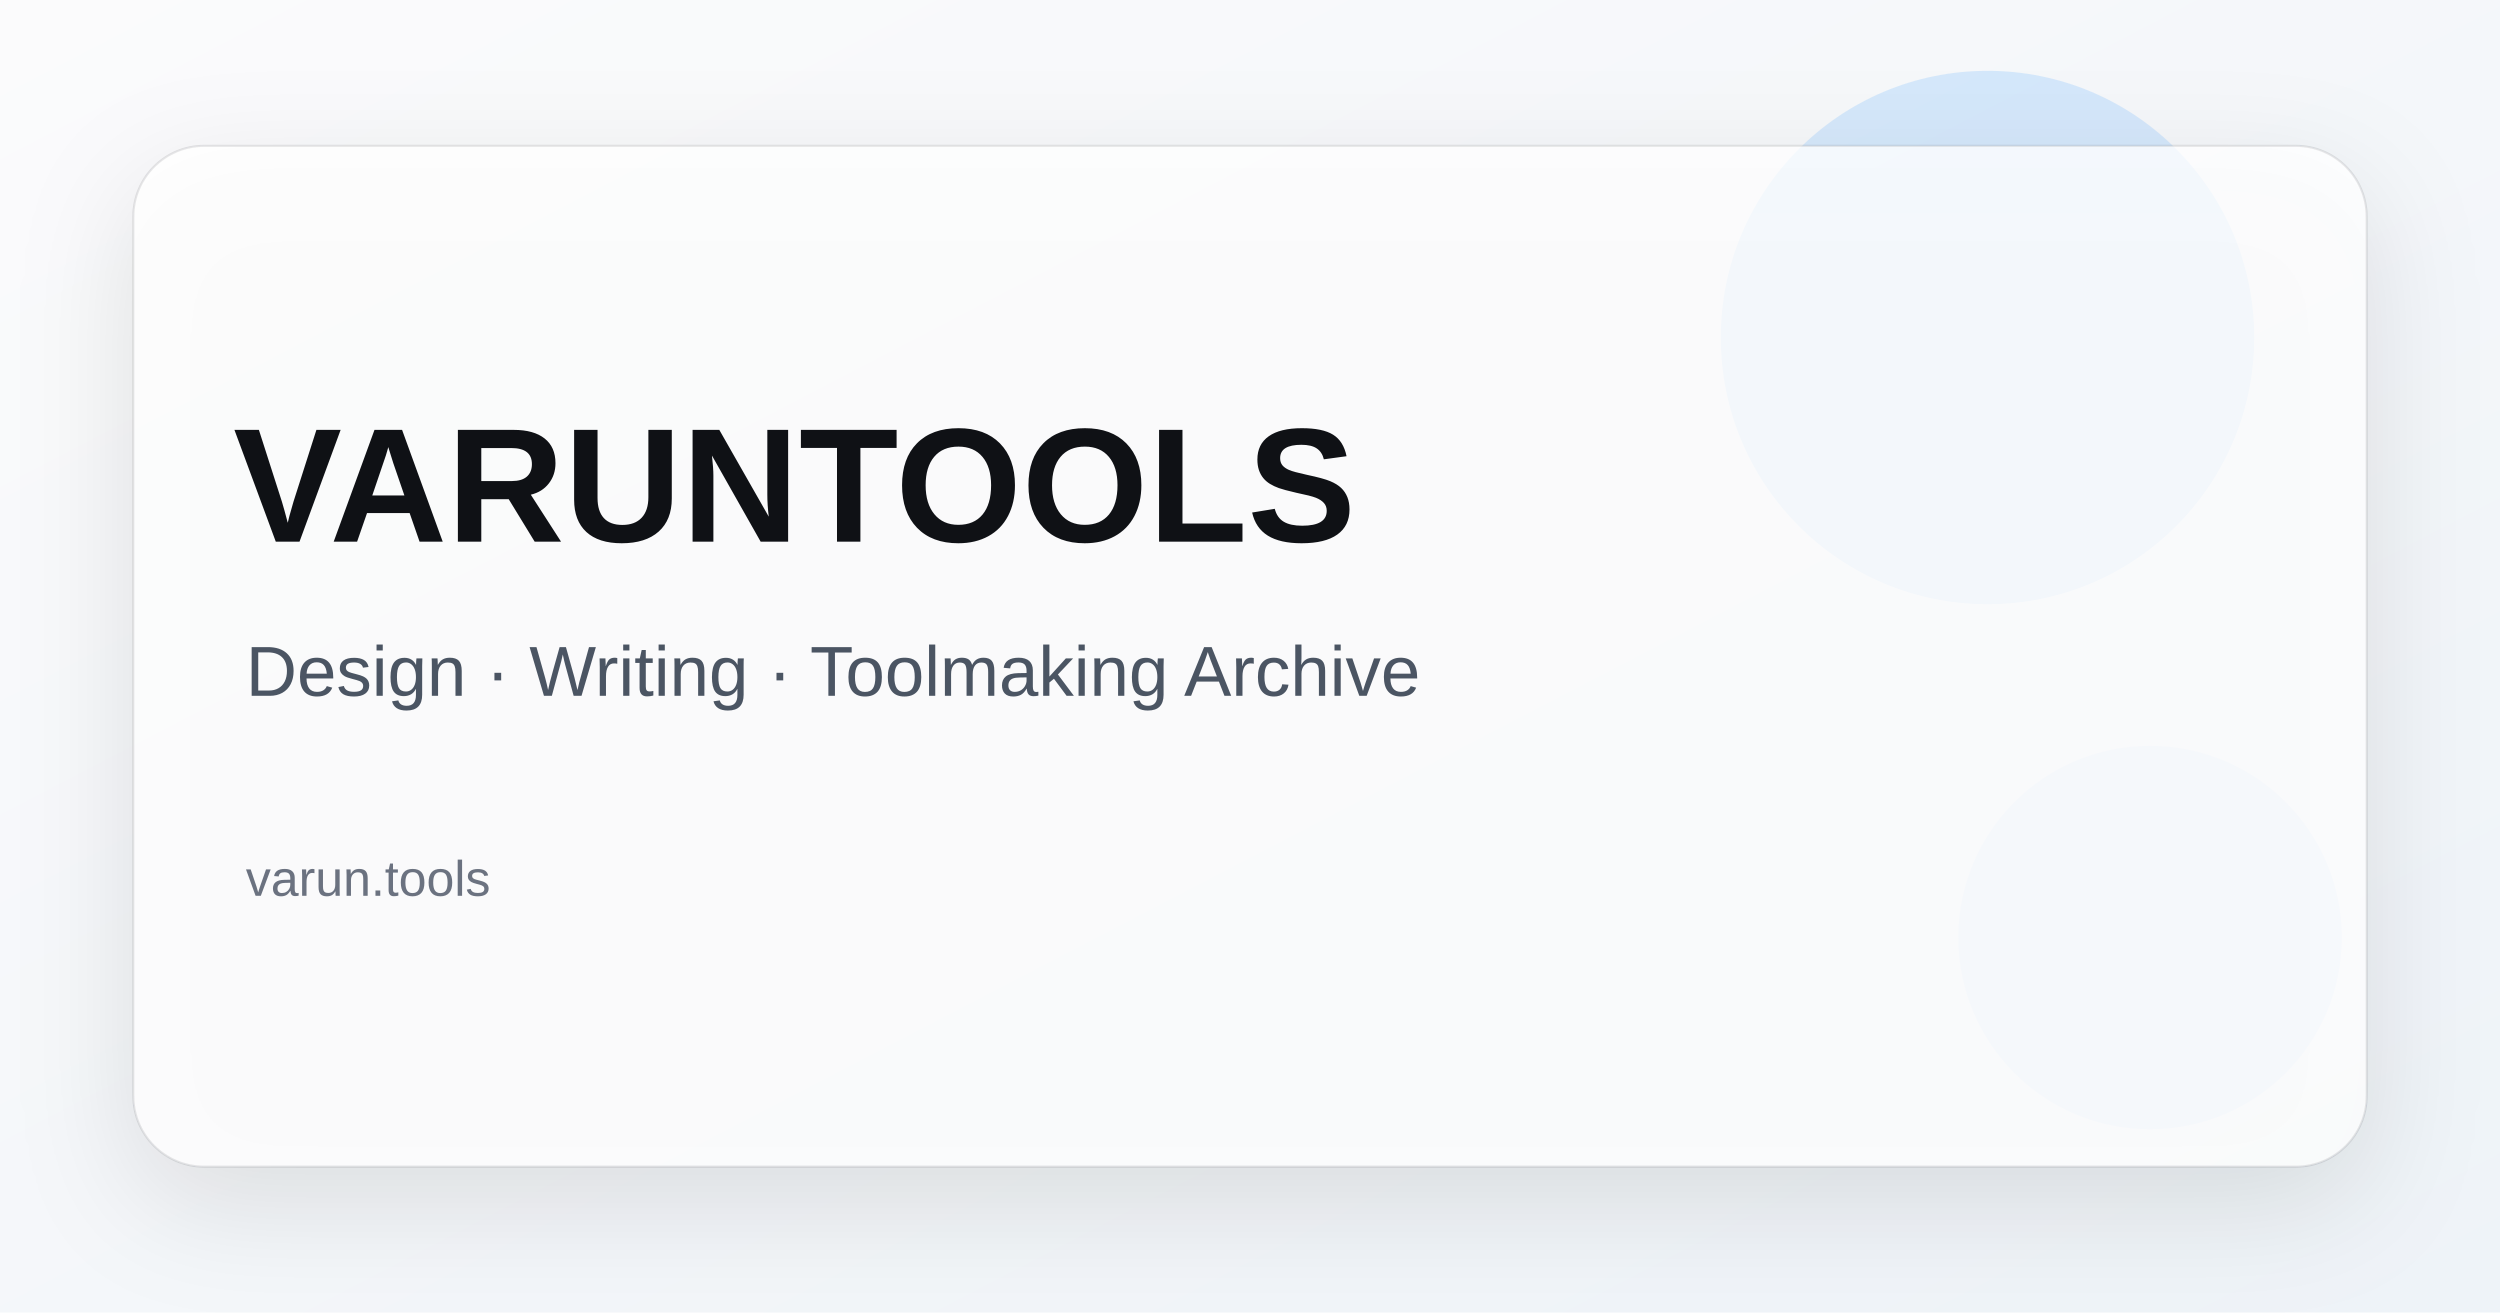
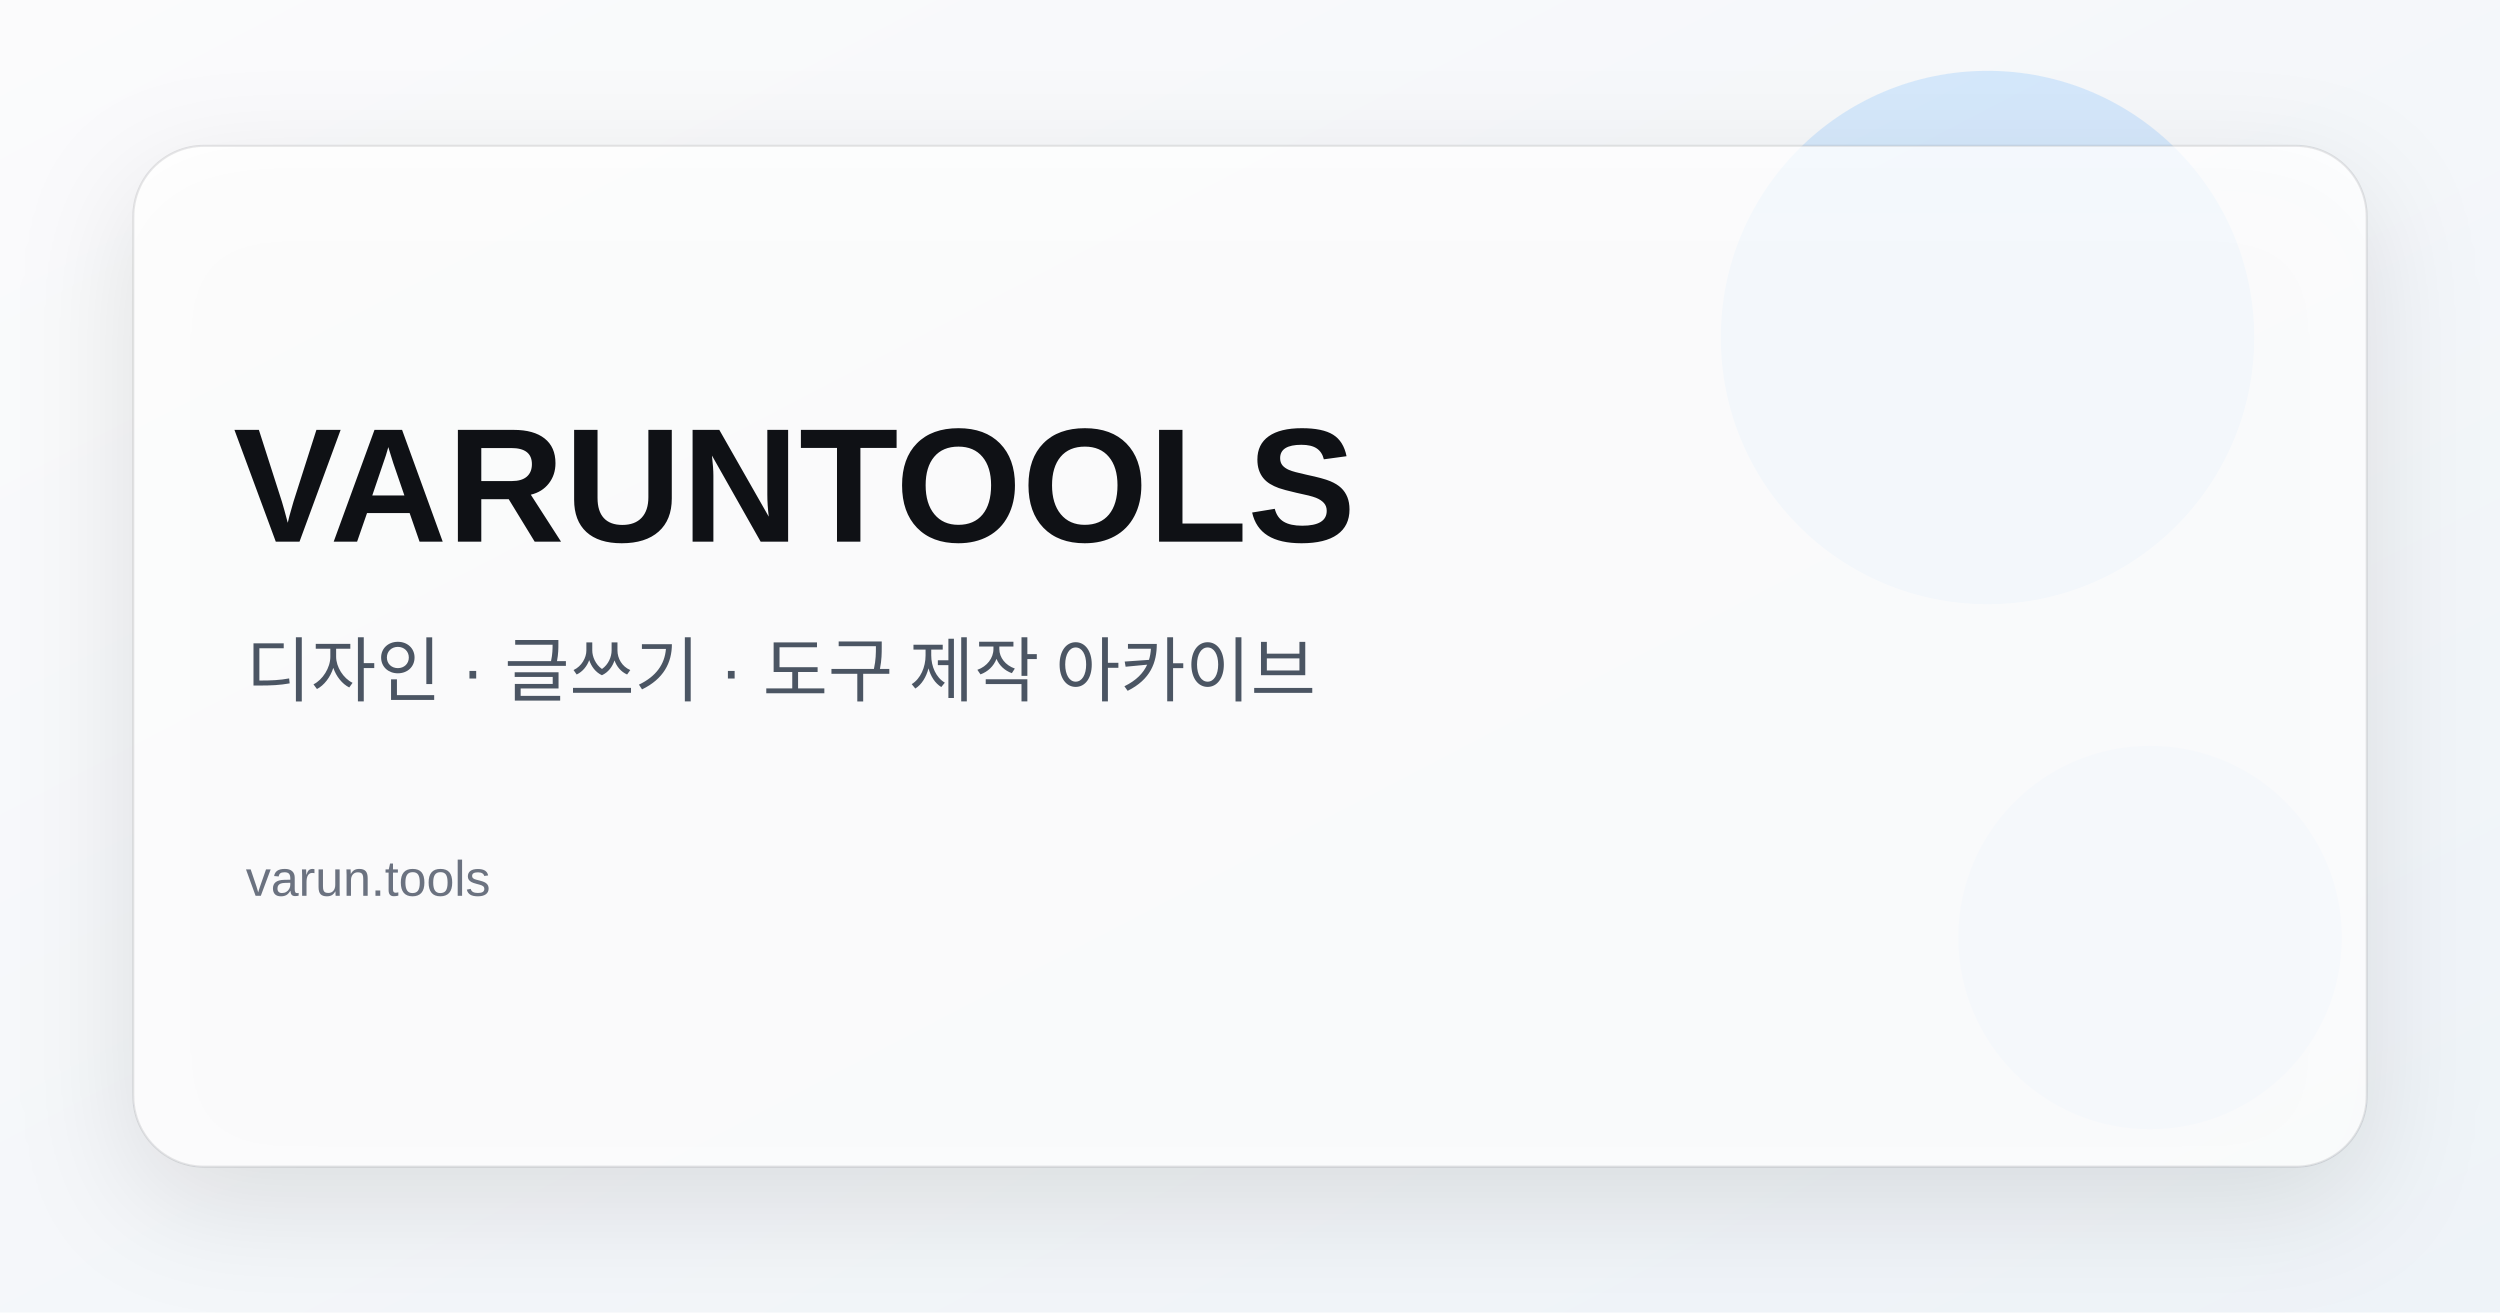
<svg xmlns="http://www.w3.org/2000/svg" width="1200" height="630" viewBox="0 0 1200 630" role="img" aria-labelledby="title desc">
  <defs>
    <linearGradient id="bg" x1="0" y1="0" x2="1" y2="1">
      <stop offset="0" stop-color="#fbfbfc" />
      <stop offset="1" stop-color="#eef3f8" />
    </linearGradient>
    <filter id="shadow" x="-20%" y="-20%" width="140%" height="140%">
      <feDropShadow dx="0" dy="18" stdDeviation="28" flood-color="#0f1115" flood-opacity="0.14" />
    </filter>
  </defs>
  <rect width="1200" height="630" fill="url(#bg)" />
  <circle cx="954" cy="162" r="128" fill="#0A84FF" opacity="0.14" />
  <circle cx="1032" cy="450" r="92" fill="#0A84FF" opacity="0.08" />
  <rect x="64" y="70" width="1072" height="490" rx="34" fill="rgba(255,255,255,0.76)" stroke="rgba(15,17,21,0.10)" filter="url(#shadow)" />
  <text x="112" y="260" font-family="Arial, Helvetica, sans-serif" font-size="78" font-weight="800" fill="#0f1115">VARUNTOOLS</text>
-   <text x="118" y="334" font-family="Arial, Helvetica, sans-serif" font-size="34" fill="#4b5563">Design · Writing · Toolmaking Archive</text>
+   <text x="118" y="334" font-family="Arial, Helvetica, sans-serif" font-size="34" fill="#4b5563">디자인 · 글쓰기 · 도구 제작 아카이브</text>
  <text x="118" y="430" font-family="Arial, Helvetica, sans-serif" font-size="24" fill="#6b7280">varun.tools</text>
</svg>
